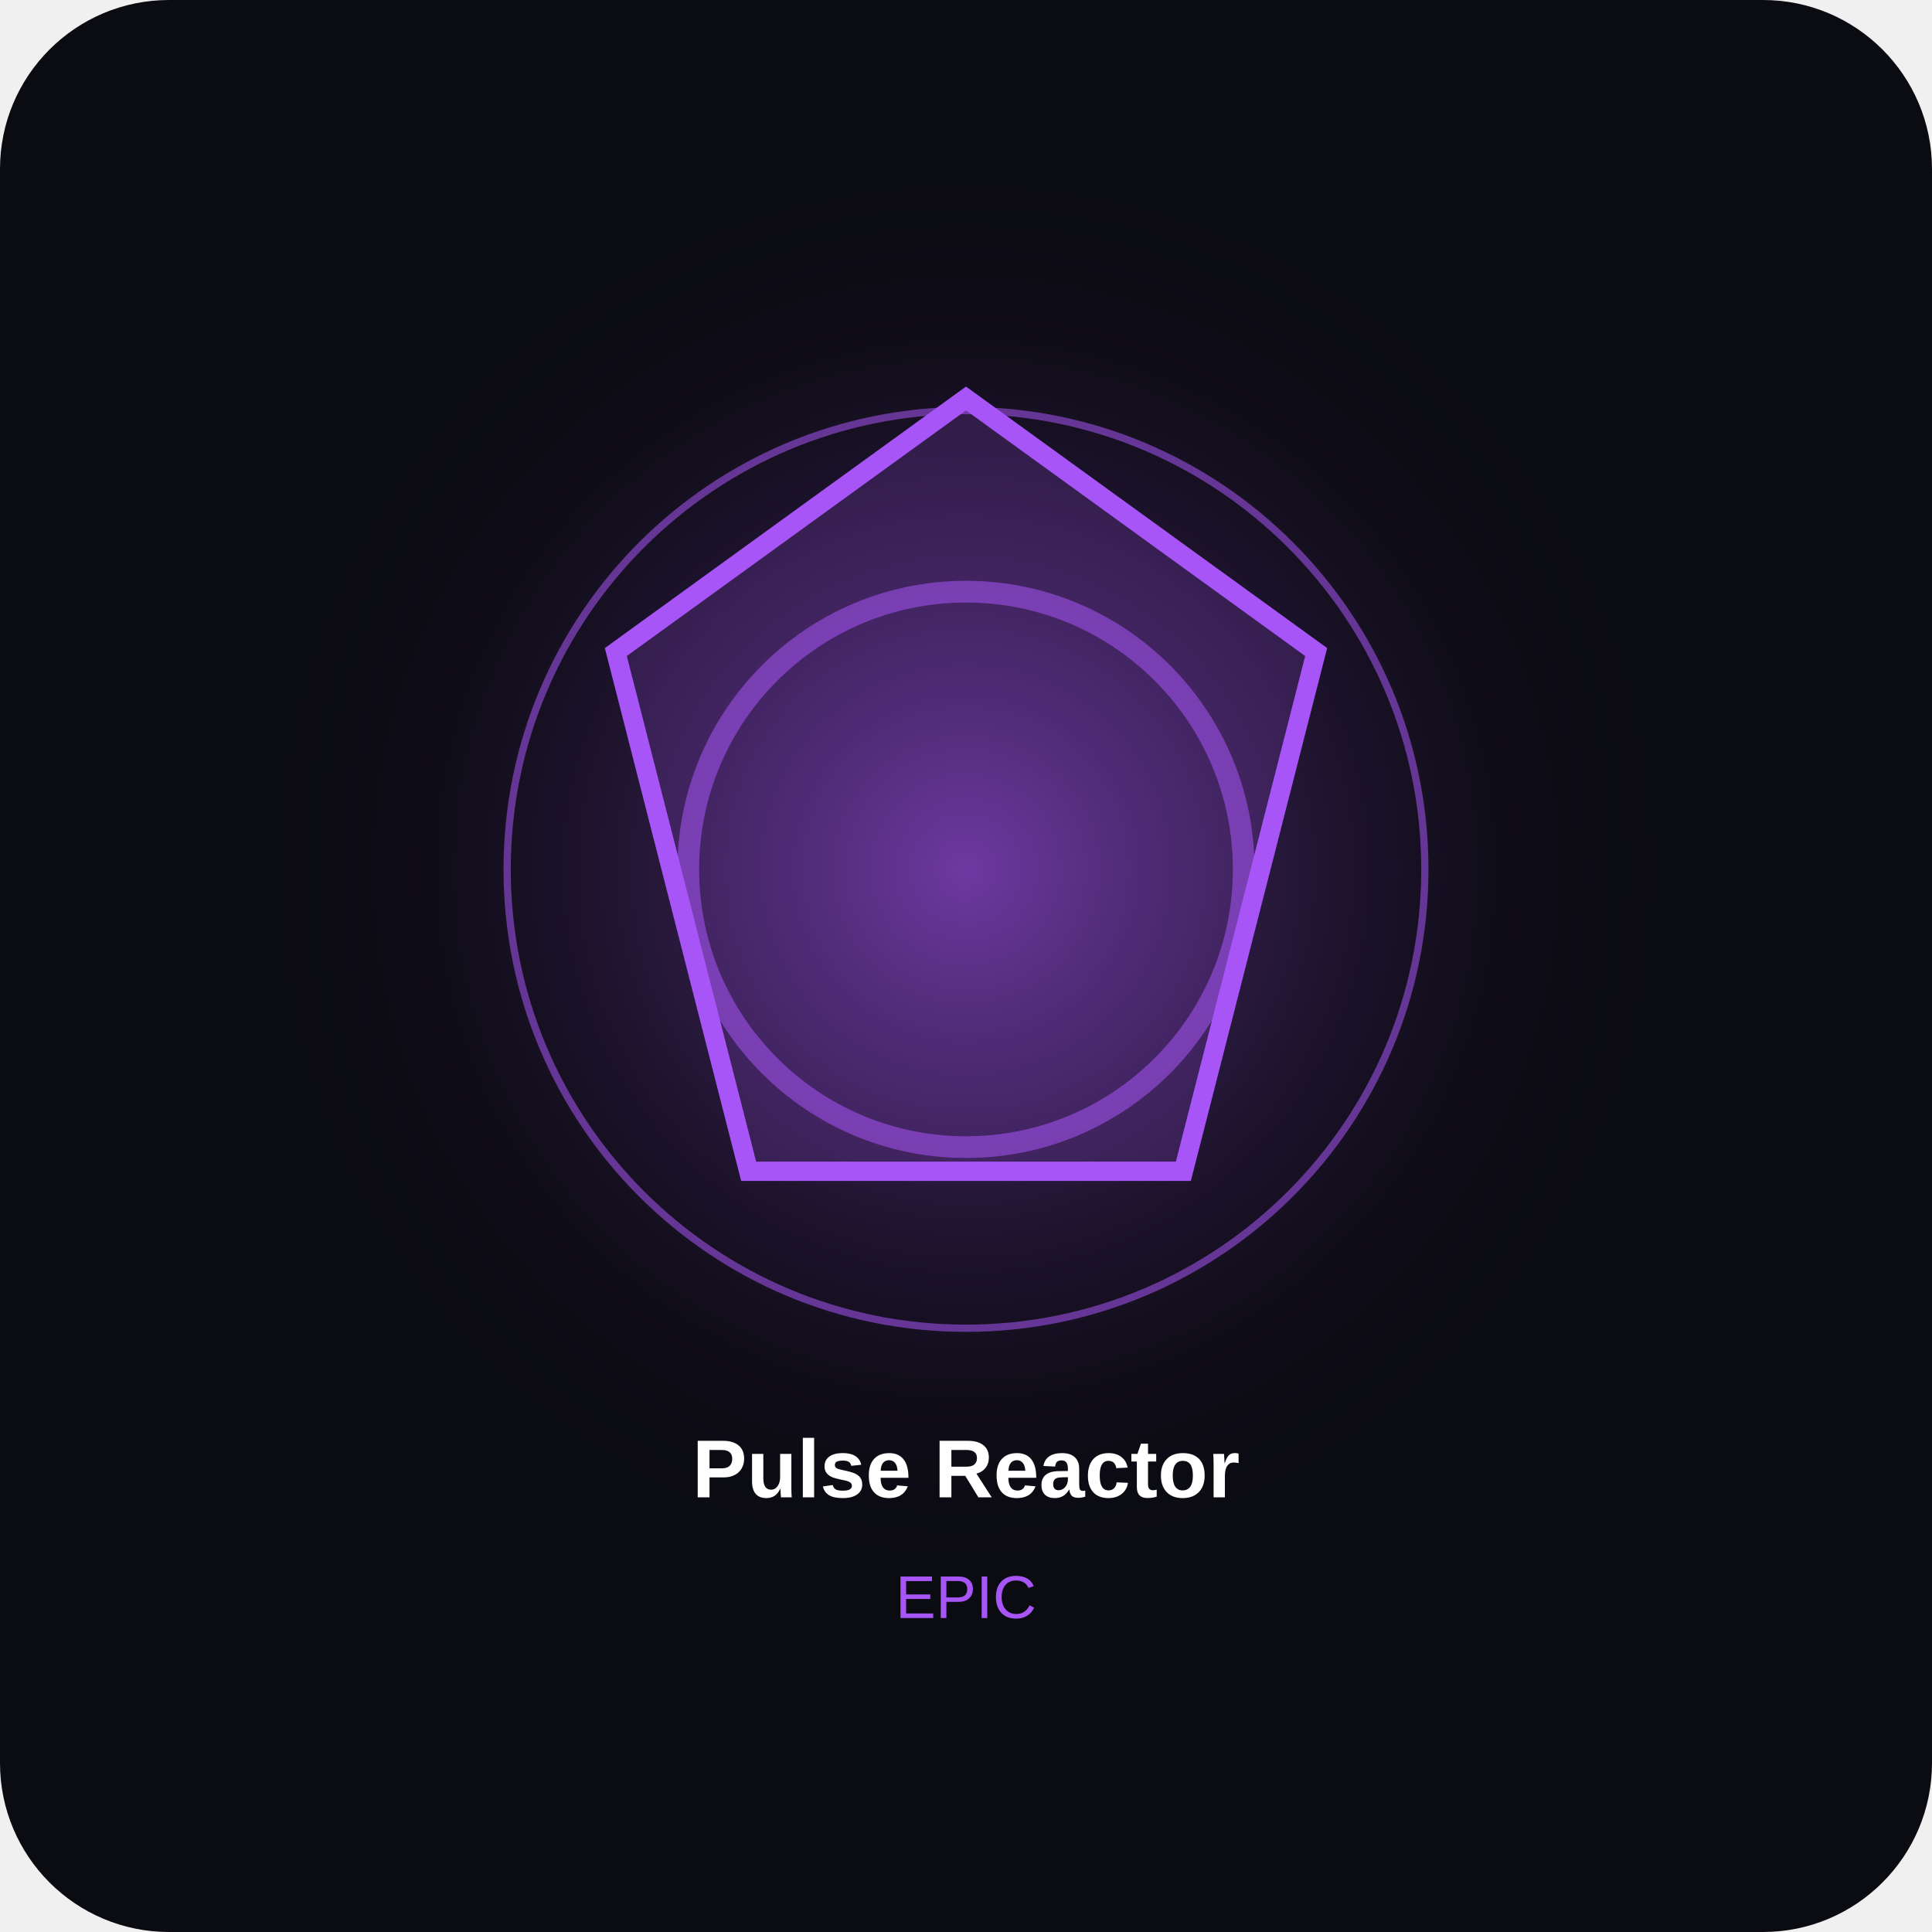
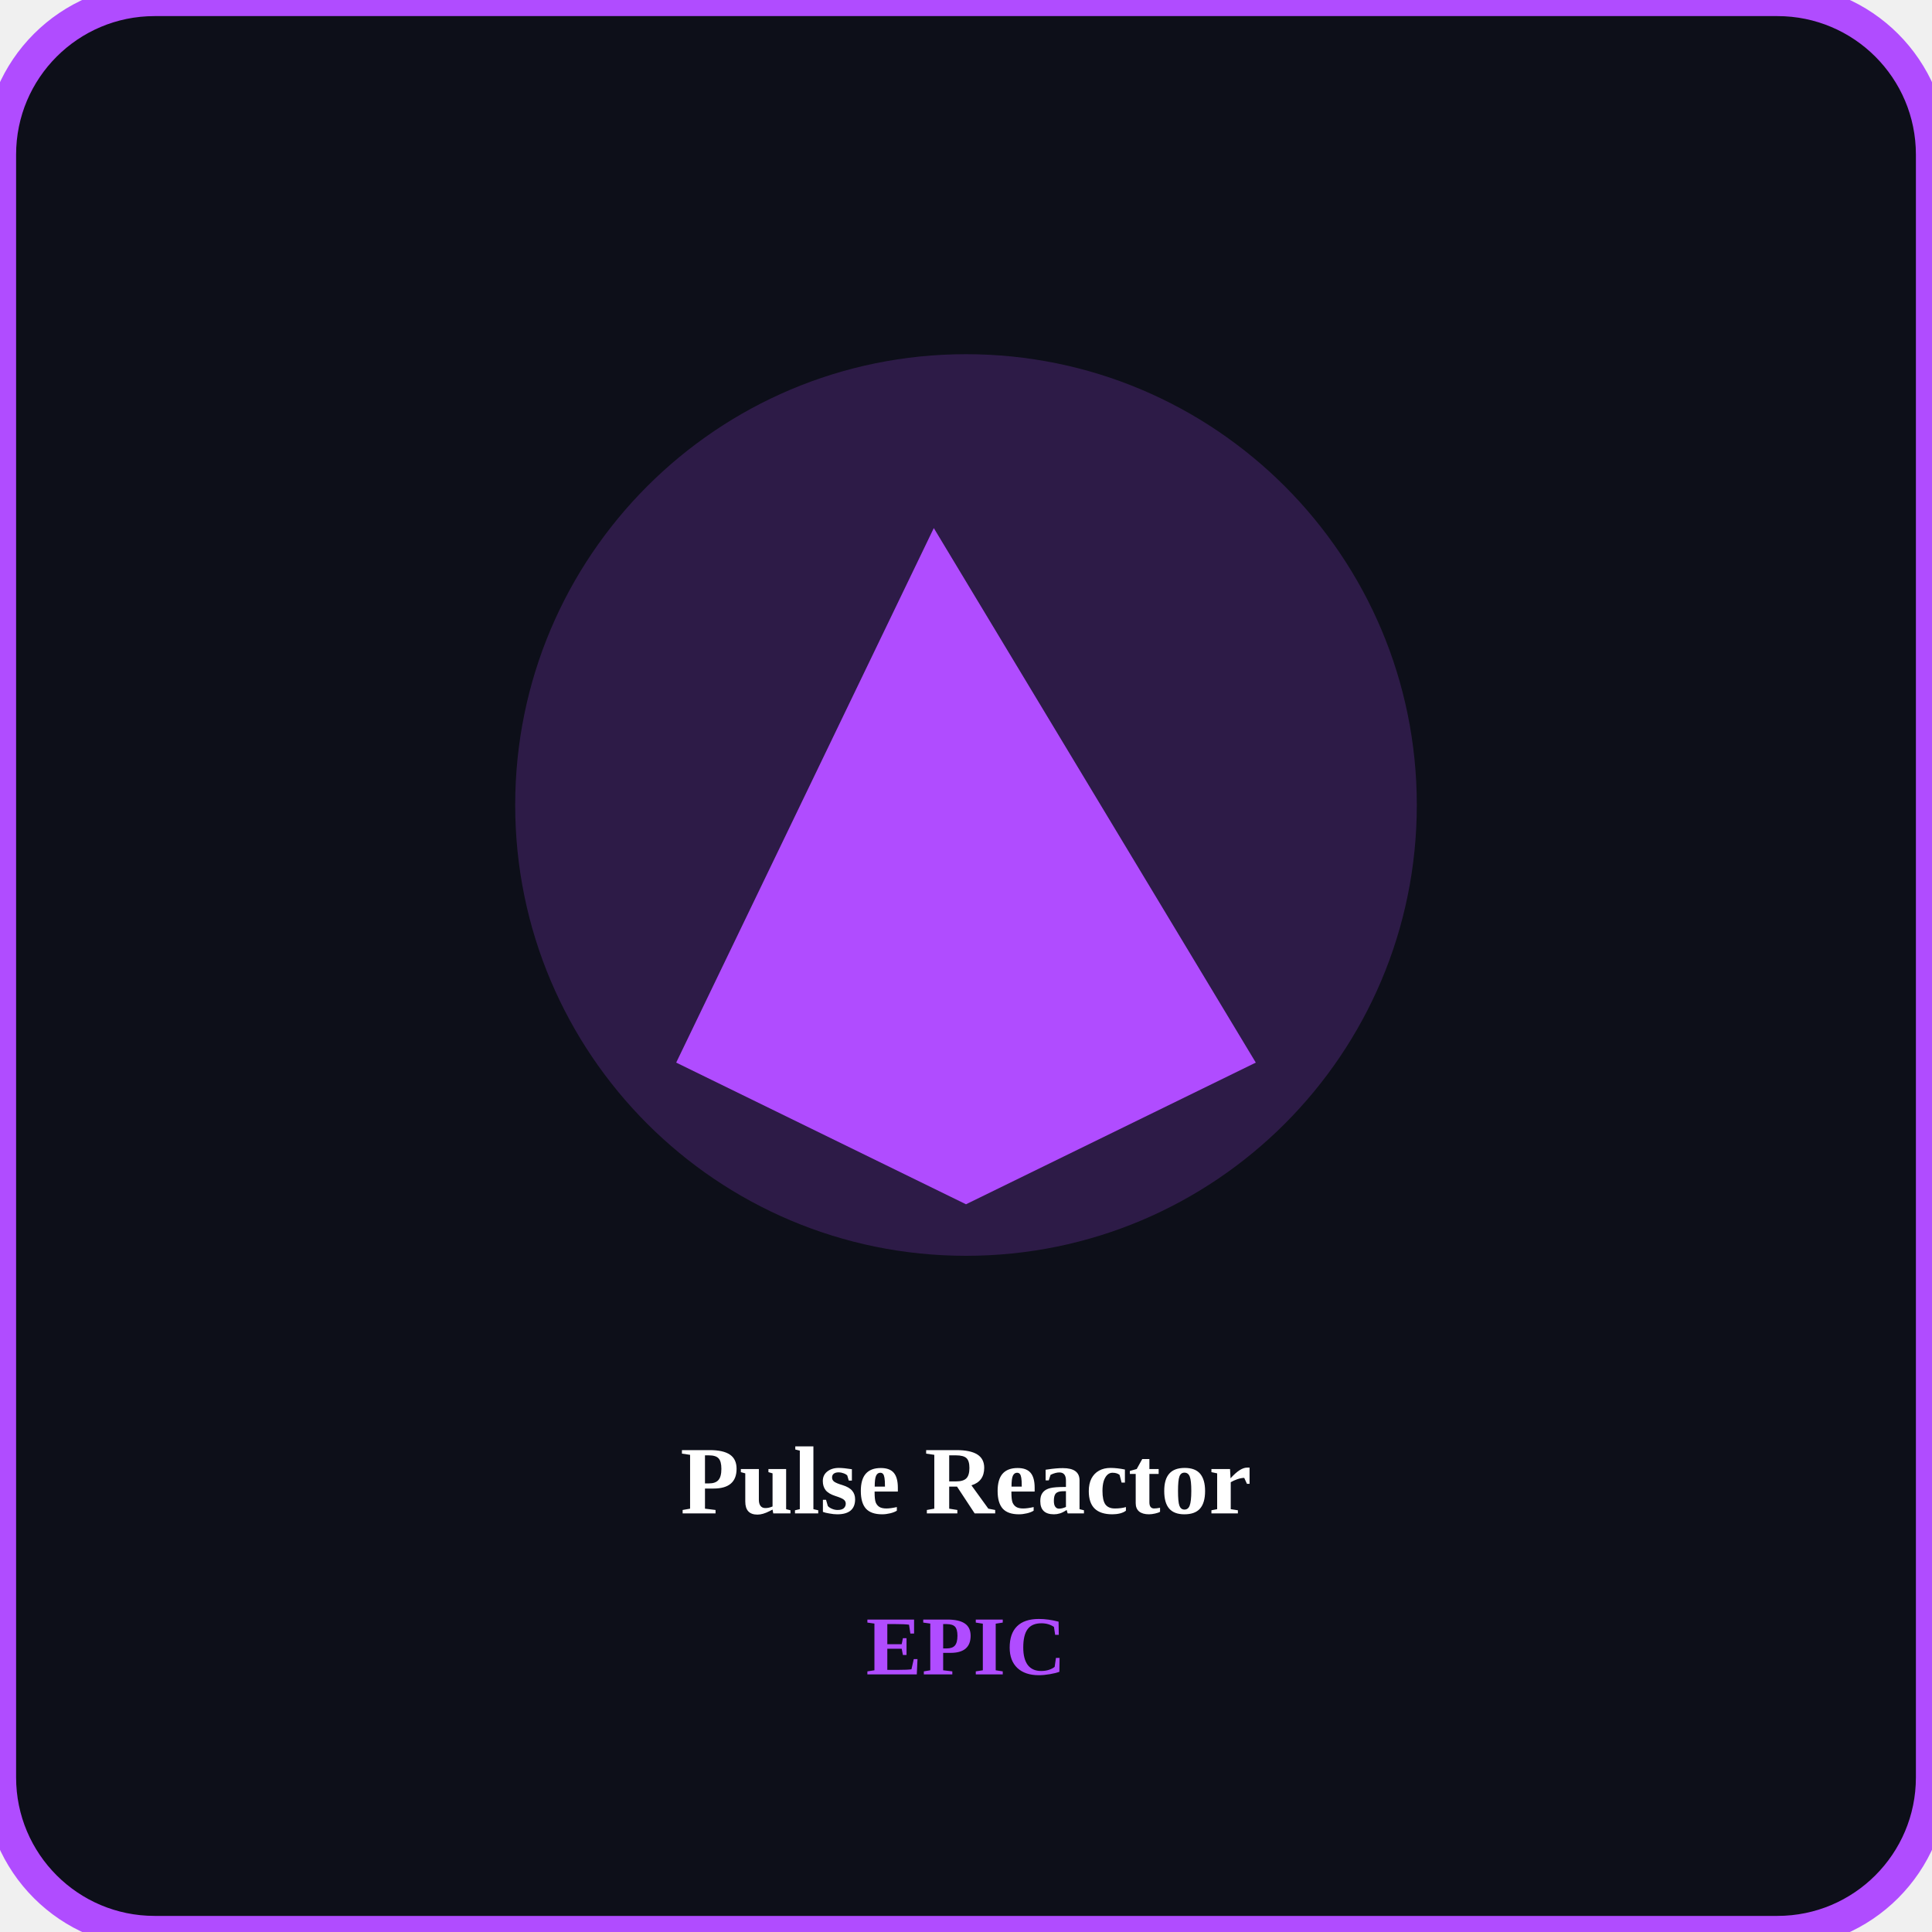
- <svg xmlns="http://www.w3.org/2000/svg" viewBox="0 0 800 800">
-   <defs>
-     <radialGradient id="g">
-       <stop stop-color="#a855f7" stop-opacity=".55" />
-       <stop offset="1" stop-color="#06060b" stop-opacity="0" />
-     </radialGradient>
-   </defs>
-   <rect width="800" height="800" rx="70" fill="#0b0b12" />
-   <circle cx="400" cy="360" r="300" fill="url(#g)" />
-   <g fill="none" stroke="#a855f7" opacity=".55">
-     <circle cx="400" cy="360" r="190" stroke-width="3" />
-     <circle cx="400" cy="360" r="115" stroke-width="9" />
-   </g>
-   <path d="M400 165L545 270L490 485L310 485L255 270Z" fill="#a855f7" fill-opacity=".18" stroke="#a855f7" stroke-width="8" />
-   <text x="400" y="620" text-anchor="middle" font-family="Arial" font-weight="800" font-size="34" fill="white">Pulse Reactor</text>
-   <text x="400" y="670" text-anchor="middle" font-family="Arial" font-size="25" fill="#a855f7">EPIC</text>
+ <svg xmlns="http://www.w3.org/2000/svg" viewBox="0 0 300 300">
+   <rect width="300" height="300" rx="24" fill="#0d0f19" stroke="#b04cff" stroke-width="5" />
+   <circle cx="150" cy="125" r="70" fill="#b04cff" opacity=".2" />
+   <path d="M105 165L145 82L195 165L150 187Z" fill="#b04cff" />
+   <text x="150" y="235" text-anchor="middle" fill="white" font-size="15" font-weight="800">Pulse Reactor</text>
+   <text x="150" y="260" text-anchor="middle" fill="#b04cff" font-size="13" font-weight="800">EPIC</text>
</svg>
